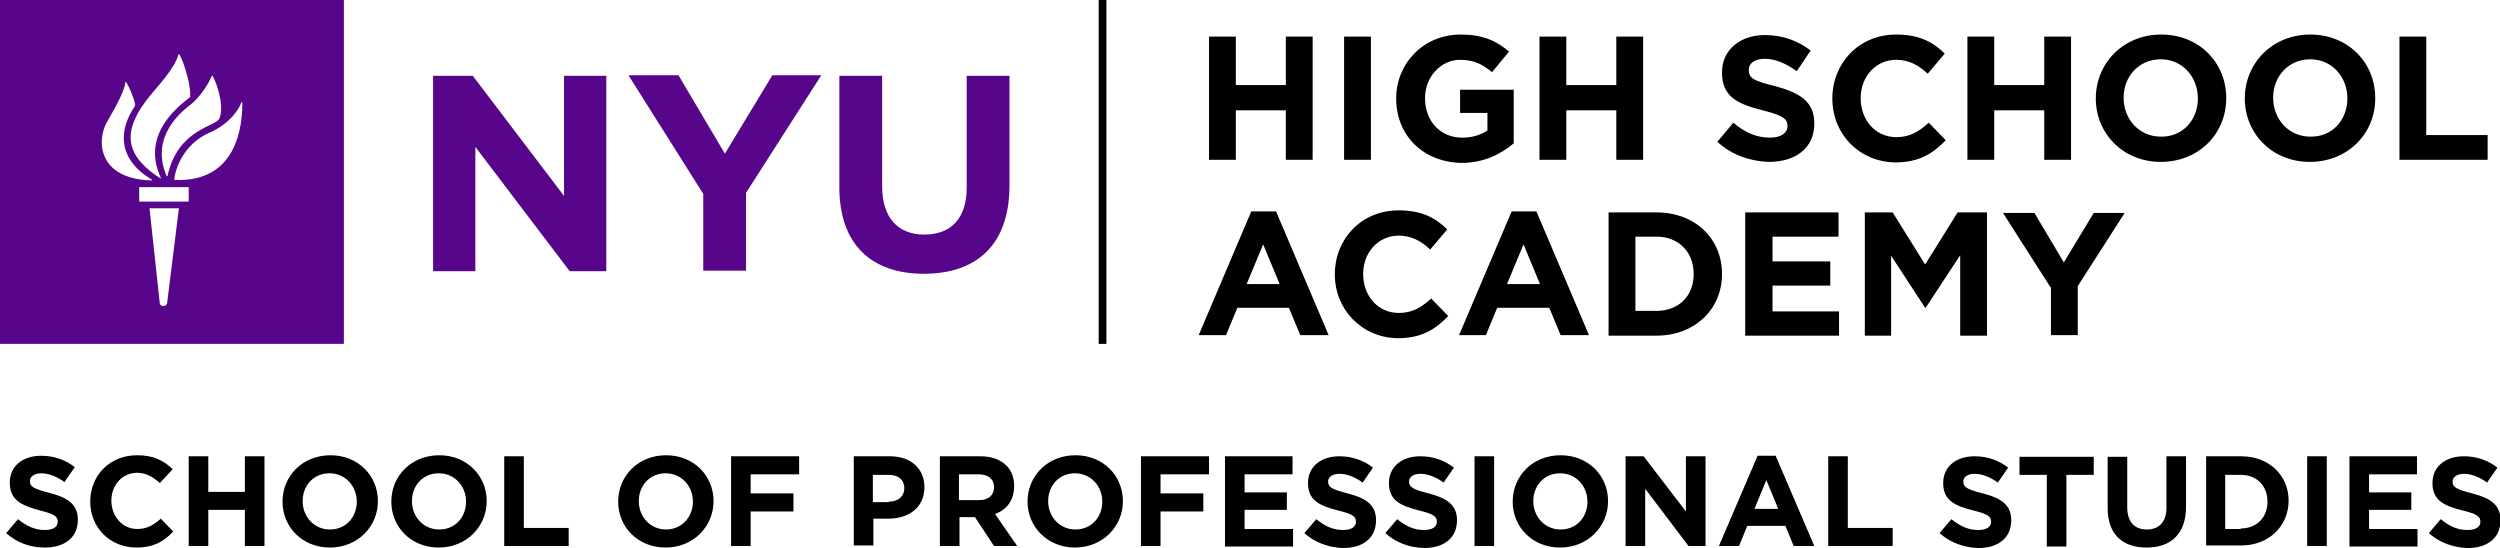
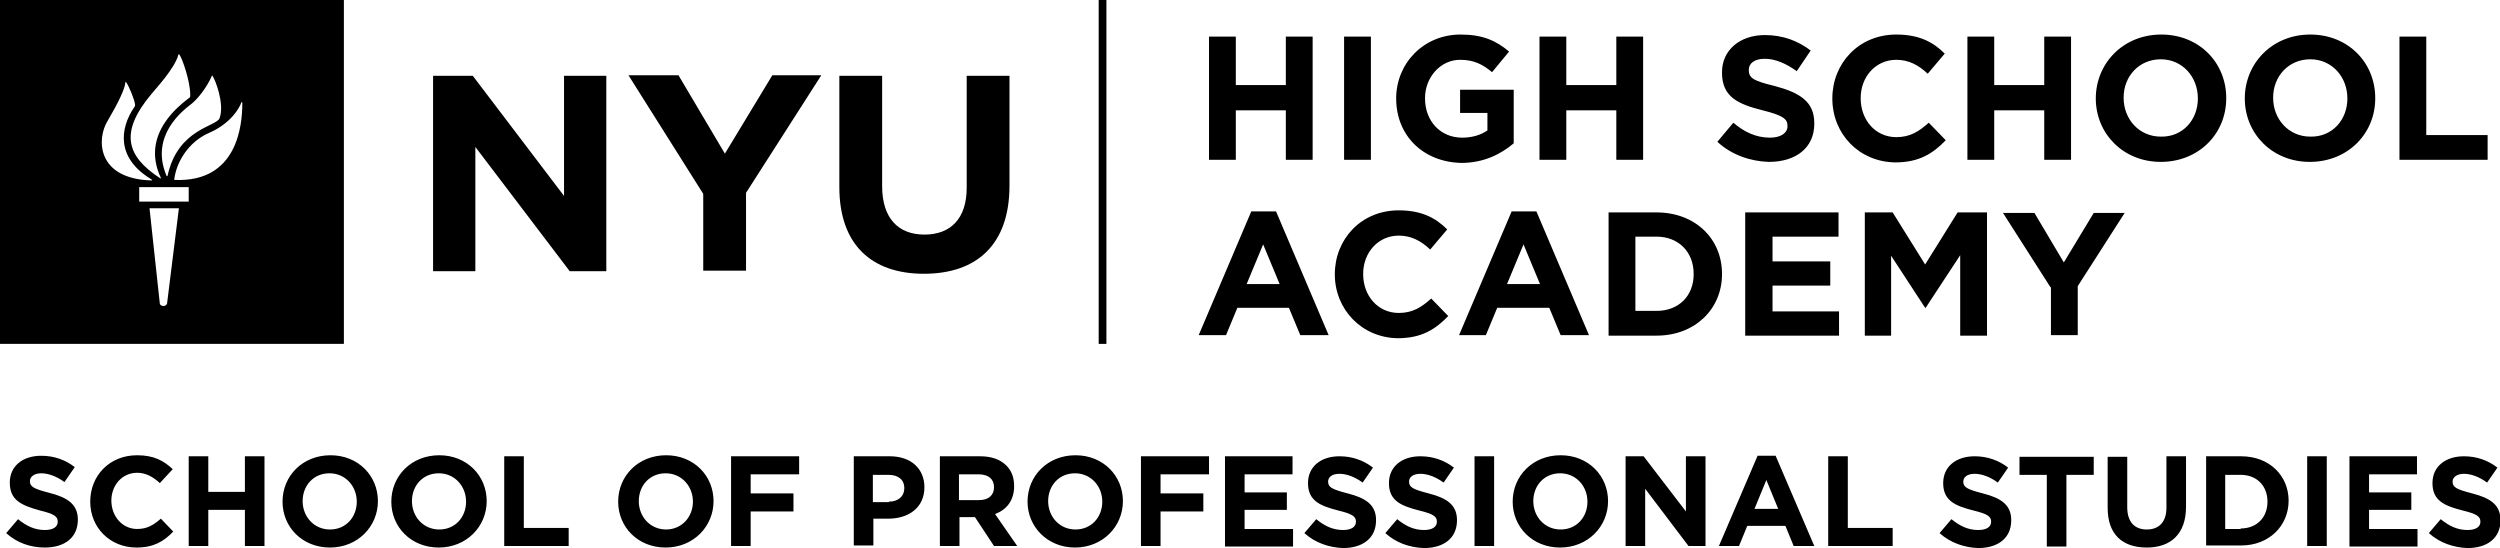
<svg xmlns="http://www.w3.org/2000/svg" version="1.1" id="logo-nyusps-hsa" class="logo-nyusps-hsa" x="0px" y="0px" viewBox="0 0 484.9 106.2" enable-background="new 0 0 484.9 106.2" xml:space="preserve">
  <path id="path-school-of-professional-studies" d="M1.2,103.4l2.3-2.7c1.6,1.3,3.2,2.1,5.2,2.1c1.6,0,2.5-0.6,2.5-1.6v0               c0-1-0.6-1.5-3.5-2.2C4.1,98,1.9,97,1.9,93.6v0c0-3.2,2.5-5.2,6.1-5.2c2.5,0,4.7,0.8,6.5,2.2l-2,2.9c-1.5-1.1-3.1-1.7-4.5-1.7               s-2.2,0.7-2.2,1.5v0c0,1.1,0.7,1.5,3.8,2.3c3.5,0.9,5.5,2.2,5.5,5.2v0c0,3.5-2.6,5.4-6.4,5.4C5.9,106.2,3.3,105.3,1.2,103.4z                M17.5,97.3L17.5,97.3c0-5,3.7-9,9.1-9c3.3,0,5.2,1.1,6.9,2.7L31,93.7c-1.3-1.2-2.7-2-4.4-2c-2.9,0-5,2.4-5,5.4v0c0,3,2.1,5.5,5,5.5               c2,0,3.2-0.8,4.6-2l2.4,2.5c-1.8,1.9-3.8,3.1-7.1,3.1C21.3,106.2,17.5,102.3,17.5,97.3z M36.6,88.5h3.8v6.9h7.1v-6.9h3.8v17.4h-3.8               v-7h-7.1v7h-3.8V88.5z M54.8,97.3L54.8,97.3c0-5,3.9-9,9.3-9s9.2,4,9.2,8.9v0c0,4.9-3.9,9-9.3,9S54.8,102.2,54.8,97.3z M69.2,97.3               L69.2,97.3c0-3-2.2-5.5-5.3-5.5c-3.1,0-5.2,2.4-5.2,5.4v0c0,3,2.2,5.5,5.3,5.5C67.1,102.7,69.2,100.3,69.2,97.3z M75.9,97.3               L75.9,97.3c0-5,3.9-9,9.3-9c5.4,0,9.2,4,9.2,8.9v0c0,4.9-3.9,9-9.3,9S75.9,102.2,75.9,97.3z M90.4,97.3L90.4,97.3               c0-3-2.2-5.5-5.3-5.5s-5.2,2.4-5.2,5.4v0c0,3,2.2,5.5,5.3,5.5S90.4,100.3,90.4,97.3z M97.8,88.5h3.8v13.9h8.7v3.5H97.8V88.5z                M119.9,97.3L119.9,97.3c0-5,3.9-9,9.3-9c5.4,0,9.2,4,9.2,8.9v0c0,4.9-3.9,9-9.3,9C123.7,106.2,119.9,102.2,119.9,97.3z M134.4,97.3               L134.4,97.3c0-3-2.2-5.5-5.3-5.5c-3.1,0-5.2,2.4-5.2,5.4v0c0,3,2.2,5.5,5.3,5.5C132.2,102.7,134.4,100.3,134.4,97.3z M141.8,88.5               H155V92h-9.4v3.7h8.3v3.5h-8.3v6.7h-3.8V88.5z M165.5,88.5h7.1c4.2,0,6.7,2.5,6.7,6v0c0,4-3.1,6.1-7,6.1h-2.9v5.2h-3.8V88.5z                M172.4,97.3c1.9,0,3-1.1,3-2.6v0c0-1.7-1.2-2.6-3.1-2.6h-3v5.3H172.4z M182.1,88.5h8c2.2,0,3.9,0.6,5.1,1.8c1,1,1.5,2.3,1.5,4v0               c0,2.8-1.5,4.6-3.7,5.4l4.3,6.2h-4.5l-3.7-5.6h-3v5.6h-3.8V88.5z M189.9,97c1.9,0,2.9-1,2.9-2.5v0c0-1.6-1.1-2.5-3-2.5H186v5H189.9z                M199.3,97.3L199.3,97.3c0-5,3.9-9,9.3-9c5.4,0,9.2,4,9.2,8.9v0c0,4.9-3.9,9-9.3,9C203.2,106.2,199.3,102.2,199.3,97.3z M213.8,97.3               L213.8,97.3c0-3-2.2-5.5-5.3-5.5s-5.2,2.4-5.2,5.4v0c0,3,2.2,5.5,5.3,5.5S213.8,100.3,213.8,97.3z M221.3,88.5h13.2V92h-9.4v3.7h8.3               v3.5h-8.3v6.7h-3.8V88.5z M237.6,88.5h13.1V92h-9.3v3.5h8.2v3.4h-8.2v3.7h9.4v3.4h-13.2V88.5z M253,103.4l2.3-2.7               c1.6,1.3,3.2,2.1,5.2,2.1c1.6,0,2.5-0.6,2.5-1.6v0c0-1-0.6-1.5-3.5-2.2c-3.5-0.9-5.8-1.9-5.8-5.3v0c0-3.2,2.5-5.2,6.1-5.2               c2.5,0,4.7,0.8,6.5,2.2l-2,2.9c-1.5-1.1-3.1-1.7-4.5-1.7c-1.5,0-2.2,0.7-2.2,1.5v0c0,1.1,0.7,1.5,3.8,2.3c3.5,0.9,5.5,2.2,5.5,5.2v0               c0,3.5-2.6,5.4-6.4,5.4C257.8,106.2,255.1,105.3,253,103.4z M268.7,103.4l2.3-2.7c1.6,1.3,3.2,2.1,5.2,2.1c1.6,0,2.5-0.6,2.5-1.6v0               c0-1-0.6-1.5-3.5-2.2c-3.5-0.9-5.8-1.9-5.8-5.3v0c0-3.2,2.5-5.2,6.1-5.2c2.5,0,4.7,0.8,6.5,2.2l-2,2.9c-1.5-1.1-3.1-1.7-4.5-1.7               c-1.5,0-2.2,0.7-2.2,1.5v0c0,1.1,0.7,1.5,3.8,2.3c3.5,0.9,5.5,2.2,5.5,5.2v0c0,3.5-2.6,5.4-6.4,5.4               C273.4,106.2,270.8,105.3,268.7,103.4z M286,88.5h3.8v17.4H286V88.5z M293.4,97.3L293.4,97.3c0-5,3.9-9,9.3-9c5.4,0,9.2,4,9.2,8.9v0               c0,4.9-3.9,9-9.3,9C297.2,106.2,293.4,102.2,293.4,97.3z M307.9,97.3L307.9,97.3c0-3-2.2-5.5-5.3-5.5s-5.2,2.4-5.2,5.4v0               c0,3,2.2,5.5,5.3,5.5S307.9,100.3,307.9,97.3z M315.3,88.5h3.5l8.2,10.7V88.5h3.8v17.4h-3.3l-8.4-11.1v11.1h-3.8V88.5z M340.9,88.4               h3.5l7.5,17.5h-4l-1.6-3.9h-7.4l-1.6,3.9h-3.9L340.9,88.4z M344.9,98.7l-2.3-5.6l-2.3,5.6H344.9z M354.6,88.5h3.8v13.9h8.7v3.5               h-12.5V88.5z M376.2,103.4l2.3-2.7c1.6,1.3,3.2,2.1,5.2,2.1c1.6,0,2.5-0.6,2.5-1.6v0c0-1-0.6-1.5-3.5-2.2c-3.5-0.9-5.8-1.9-5.8-5.3               v0c0-3.2,2.5-5.2,6.1-5.2c2.5,0,4.7,0.8,6.5,2.2l-2,2.9c-1.5-1.1-3.1-1.7-4.5-1.7c-1.5,0-2.2,0.7-2.2,1.5v0c0,1.1,0.7,1.5,3.8,2.3               c3.5,0.9,5.5,2.2,5.5,5.2v0c0,3.5-2.6,5.4-6.4,5.4C381,106.2,378.3,105.3,376.2,103.4z M397,92.1h-5.3v-3.5h14.4v3.5h-5.3v13.9H397               V92.1z M408.8,98.5v-9.9h3.8v9.8c0,2.8,1.4,4.3,3.8,4.3c2.3,0,3.8-1.4,3.8-4.2v-10h3.8v9.8c0,5.3-3,7.9-7.6,7.9               C411.6,106.2,408.8,103.6,408.8,98.5z M427.9,88.5h6.8c5.5,0,9.2,3.8,9.2,8.6v0c0,4.9-3.8,8.7-9.2,8.7h-6.8V88.5z M434.6,102.5               c3.1,0,5.2-2.1,5.2-5.2v0c0-3.1-2.1-5.2-5.2-5.2h-3v10.5H434.6z M447.5,88.5h3.8v17.4h-3.8V88.5z M455.7,88.5h13.1V92h-9.3v3.5h8.2               v3.4h-8.2v3.7h9.4v3.4h-13.2V88.5z M471.1,103.4l2.3-2.7c1.6,1.3,3.2,2.1,5.2,2.1c1.6,0,2.5-0.6,2.5-1.6v0c0-1-0.6-1.5-3.5-2.2               c-3.5-0.9-5.8-1.9-5.8-5.3v0c0-3.2,2.5-5.2,6.1-5.2c2.5,0,4.7,0.8,6.5,2.2l-2,2.9c-1.5-1.1-3.1-1.7-4.5-1.7s-2.2,0.7-2.2,1.5v0               c0,1.1,0.7,1.5,3.8,2.3c3.5,0.9,5.5,2.2,5.5,5.2v0c0,3.5-2.6,5.4-6.4,5.4C475.9,106.2,473.2,105.3,471.1,103.4z" />
  <polygon id="path-pipe" points="214.6,66.7 213.1,66.7 213.1,0 214.6,0 214.6,66.7 " />
-   <path id="path-nyu" fill="#57068C" d="M84,14.7h7.7L109.4,38V14.7h8.2v37.9h-7.1L92.2,28.5v24.1H84V14.7L84,14.7z M136.4,37.6v14.9               h8.3V37.4l14.6-22.8h-9.5l-9.2,15.2l-9-15.2h-9.7L136.4,37.6L136.4,37.6z M162.8,36.3c0,11.1,6.2,16.8,16.4,16.8               c10.2,0,16.6-5.6,16.6-17.1V14.7h-8.3v21.7c0,6-3.1,9.1-8.2,9.1c-5.1,0-8.2-3.2-8.2-9.4V14.7h-8.3V36.3L162.8,36.3z M29.4,34.8               c0.1,0.1,0.1,0.2,0,0.2c-10.7-0.3-10.7-8.1-8.5-11.6c2-3.4,3.4-6.3,3.4-7.4c0-0.1,0.1-0.1,0.2,0c0.5,0.7,1.6,3.3,1.7,4.3               c0,0.2,0,0.3-0.1,0.4C23.2,24.9,22.5,30.7,29.4,34.8L29.4,34.8z M31.2,34.5c0,0.1-0.1,0.2-0.1,0.1c-6.6-4.3-8-8.9-1.7-16.4               c0.7-0.9,4.5-4.9,5.2-7.6c0-0.1,0.1-0.1,0.2,0c0.5,0.6,2.1,5.1,2.1,7.8c0,0.2,0,0.4-0.1,0.5C35.3,20.1,27.1,25.8,31.2,34.5               L31.2,34.5z M32.5,34.1c0,0.1-0.1,0.1-0.2,0c-3.3-7.8,3.2-12.7,4.9-14c1.2-1,2.9-3.1,3.9-5.4c0-0.1,0.1-0.1,0.1,0               c0.5,0.6,2.4,5.4,1.4,8.2C42,24.6,34.5,24.9,32.5,34.1L32.5,34.1z M33.9,34.9c-0.1,0-0.1,0-0.1-0.1c0.4-3.4,2.8-7.3,6.7-9               c4.4-1.9,6-5,6.3-5.9c0.1-0.2,0.2-0.1,0.2,0.1C47,24.2,46.1,35.4,33.9,34.9L33.9,34.9z M36.7,39.1L36.7,39.1H27v-2.8h9.6V39.1               L36.7,39.1z M31,58.9L31,58.9l-2-18.5h5.7l-2.3,18.5C32.1,59.6,31.1,59.4,31,58.9L31,58.9z M66.7,66.7L66.7,66.7V0H0v66.7H66.7               L66.7,66.7z" />
+   <path id="path-nyu" d="M84,14.7h7.7L109.4,38V14.7h8.2v37.9h-7.1L92.2,28.5v24.1H84V14.7L84,14.7z M136.4,37.6v14.9               h8.3V37.4l14.6-22.8h-9.5l-9.2,15.2l-9-15.2h-9.7L136.4,37.6L136.4,37.6z M162.8,36.3c0,11.1,6.2,16.8,16.4,16.8               c10.2,0,16.6-5.6,16.6-17.1V14.7h-8.3v21.7c0,6-3.1,9.1-8.2,9.1c-5.1,0-8.2-3.2-8.2-9.4V14.7h-8.3V36.3L162.8,36.3z M29.4,34.8               c0.1,0.1,0.1,0.2,0,0.2c-10.7-0.3-10.7-8.1-8.5-11.6c2-3.4,3.4-6.3,3.4-7.4c0-0.1,0.1-0.1,0.2,0c0.5,0.7,1.6,3.3,1.7,4.3               c0,0.2,0,0.3-0.1,0.4C23.2,24.9,22.5,30.7,29.4,34.8L29.4,34.8z M31.2,34.5c0,0.1-0.1,0.2-0.1,0.1c-6.6-4.3-8-8.9-1.7-16.4               c0.7-0.9,4.5-4.9,5.2-7.6c0-0.1,0.1-0.1,0.2,0c0.5,0.6,2.1,5.1,2.1,7.8c0,0.2,0,0.4-0.1,0.5C35.3,20.1,27.1,25.8,31.2,34.5               L31.2,34.5z M32.5,34.1c0,0.1-0.1,0.1-0.2,0c-3.3-7.8,3.2-12.7,4.9-14c1.2-1,2.9-3.1,3.9-5.4c0-0.1,0.1-0.1,0.1,0               c0.5,0.6,2.4,5.4,1.4,8.2C42,24.6,34.5,24.9,32.5,34.1L32.5,34.1z M33.9,34.9c-0.1,0-0.1,0-0.1-0.1c0.4-3.4,2.8-7.3,6.7-9               c4.4-1.9,6-5,6.3-5.9c0.1-0.2,0.2-0.1,0.2,0.1C47,24.2,46.1,35.4,33.9,34.9L33.9,34.9z M36.7,39.1L36.7,39.1H27v-2.8h9.6V39.1               L36.7,39.1z M31,58.9L31,58.9l-2-18.5h5.7l-2.3,18.5C32.1,59.6,31.1,59.4,31,58.9L31,58.9z M66.7,66.7L66.7,66.7V0H0v66.7H66.7               L66.7,66.7z" />
  <path id="path-high-school-academy" d="M234.5,7.1h5.2v9.4h9.7V7.1h5.2V31h-5.2v-9.6h-9.7V31h-5.2V7.1z M260.7,7.1h5.2V31h-5.2V7.1z                M270.8,19.1L270.8,19.1c0-6.8,5.3-12.4,12.5-12.4c4.3,0,6.9,1.2,9.4,3.3l-3.3,4c-1.8-1.5-3.5-2.4-6.2-2.4c-3.8,0-6.8,3.4-6.8,7.4               v0.1c0,4.4,3,7.6,7.2,7.6c1.9,0,3.6-0.5,4.9-1.4v-3.4h-5.3v-4.5h10.4v10.4c-2.5,2.1-5.8,3.8-10.2,3.8               C275.9,31.4,270.8,26.2,270.8,19.1z M298.6,7.1h5.2v9.4h9.7V7.1h5.2V31h-5.2v-9.6h-9.7V31h-5.2V7.1z M333.1,27.5l3.1-3.7               c2.1,1.8,4.4,2.9,7.1,2.9c2.1,0,3.4-0.9,3.4-2.2v-0.1c0-1.3-0.8-2-4.8-3c-4.8-1.2-7.9-2.6-7.9-7.3V14c0-4.3,3.5-7.2,8.3-7.2               c3.5,0,6.4,1.1,8.9,3l-2.7,4c-2.1-1.5-4.2-2.4-6.2-2.4c-2,0-3.1,0.9-3.1,2.1v0.1c0,1.6,1,2.1,5.1,3.1c4.8,1.3,7.6,3,7.6,7.2v0.1               c0,4.7-3.6,7.4-8.8,7.4C339.6,31.3,335.9,30.1,333.1,27.5z M355.4,19.1L355.4,19.1c0-6.8,5.1-12.4,12.4-12.4c4.5,0,7.2,1.5,9.4,3.7               l-3.3,3.9c-1.8-1.7-3.7-2.7-6.1-2.7c-4,0-6.9,3.3-6.9,7.4v0.1c0,4.1,2.8,7.5,6.9,7.5c2.7,0,4.4-1.1,6.3-2.8l3.3,3.4               c-2.5,2.6-5.2,4.3-9.8,4.3C360.6,31.4,355.4,26,355.4,19.1z M381.6,7.1h5.2v9.4h9.7V7.1h5.2V31h-5.2v-9.6h-9.7V31h-5.2V7.1z                M406.5,19.1L406.5,19.1c0-6.8,5.3-12.4,12.7-12.4c7.4,0,12.6,5.5,12.6,12.3v0.1c0,6.8-5.3,12.3-12.7,12.3               C411.8,31.4,406.5,25.9,406.5,19.1z M426.3,19.1L426.3,19.1c0-4.2-3-7.6-7.2-7.6c-4.2,0-7.2,3.3-7.2,7.4v0.1c0,4.1,3,7.5,7.2,7.5               C423.4,26.6,426.3,23.2,426.3,19.1z M435.4,19.1L435.4,19.1c0-6.8,5.3-12.4,12.7-12.4c7.4,0,12.6,5.5,12.6,12.3v0.1               c0,6.8-5.3,12.3-12.7,12.3C440.7,31.4,435.4,25.9,435.4,19.1z M455.3,19.1L455.3,19.1c0-4.2-3-7.6-7.2-7.6c-4.2,0-7.2,3.3-7.2,7.4               v0.1c0,4.1,3,7.5,7.2,7.5C452.4,26.6,455.3,23.2,455.3,19.1z M465.4,7.1h5.2v19.1h11.9V31h-17.1V7.1z M242.7,41h4.8l10.2,24h-5.5               l-2.2-5.3H240l-2.2,5.3h-5.3L242.7,41z M248.2,55.1l-3.2-7.7l-3.2,7.7H248.2z M258.9,53.2L258.9,53.2c0-6.8,5.1-12.4,12.4-12.4               c4.5,0,7.2,1.5,9.4,3.7l-3.3,3.9c-1.8-1.7-3.7-2.7-6.1-2.7c-4,0-6.9,3.3-6.9,7.4v0.1c0,4.1,2.8,7.5,6.9,7.5c2.7,0,4.4-1.1,6.3-2.8               l3.3,3.4c-2.5,2.6-5.2,4.3-9.8,4.3C264.1,65.5,258.9,60,258.9,53.2z M293.2,41h4.8l10.2,24h-5.5l-2.2-5.3h-10.1l-2.2,5.3H283               L293.2,41z M298.7,55.1l-3.2-7.7l-3.2,7.7H298.7z M312,41.2h9.3c7.5,0,12.7,5.1,12.7,11.9v0.1c0,6.7-5.2,11.9-12.7,11.9H312V41.2z                M321.3,60.3c4.3,0,7.2-2.9,7.2-7.1v-0.1c0-4.2-2.9-7.2-7.2-7.2h-4.1v14.4H321.3z M338.6,41.2h18v4.7h-12.8v4.8h11.2v4.7h-11.2v5               h12.9v4.7h-18.2V41.2z M361.4,41.2h5.7l6.3,10.1l6.3-10.1h5.7v23.9h-5.2V49.5l-6.7,10.2h-0.1l-6.6-10.1v15.5h-5.1V41.2z M397.7,55.7               l-9.2-14.4h6.1l5.7,9.6l5.8-9.6h6L403,55.5v9.5h-5.2V55.7z" />
</svg>
